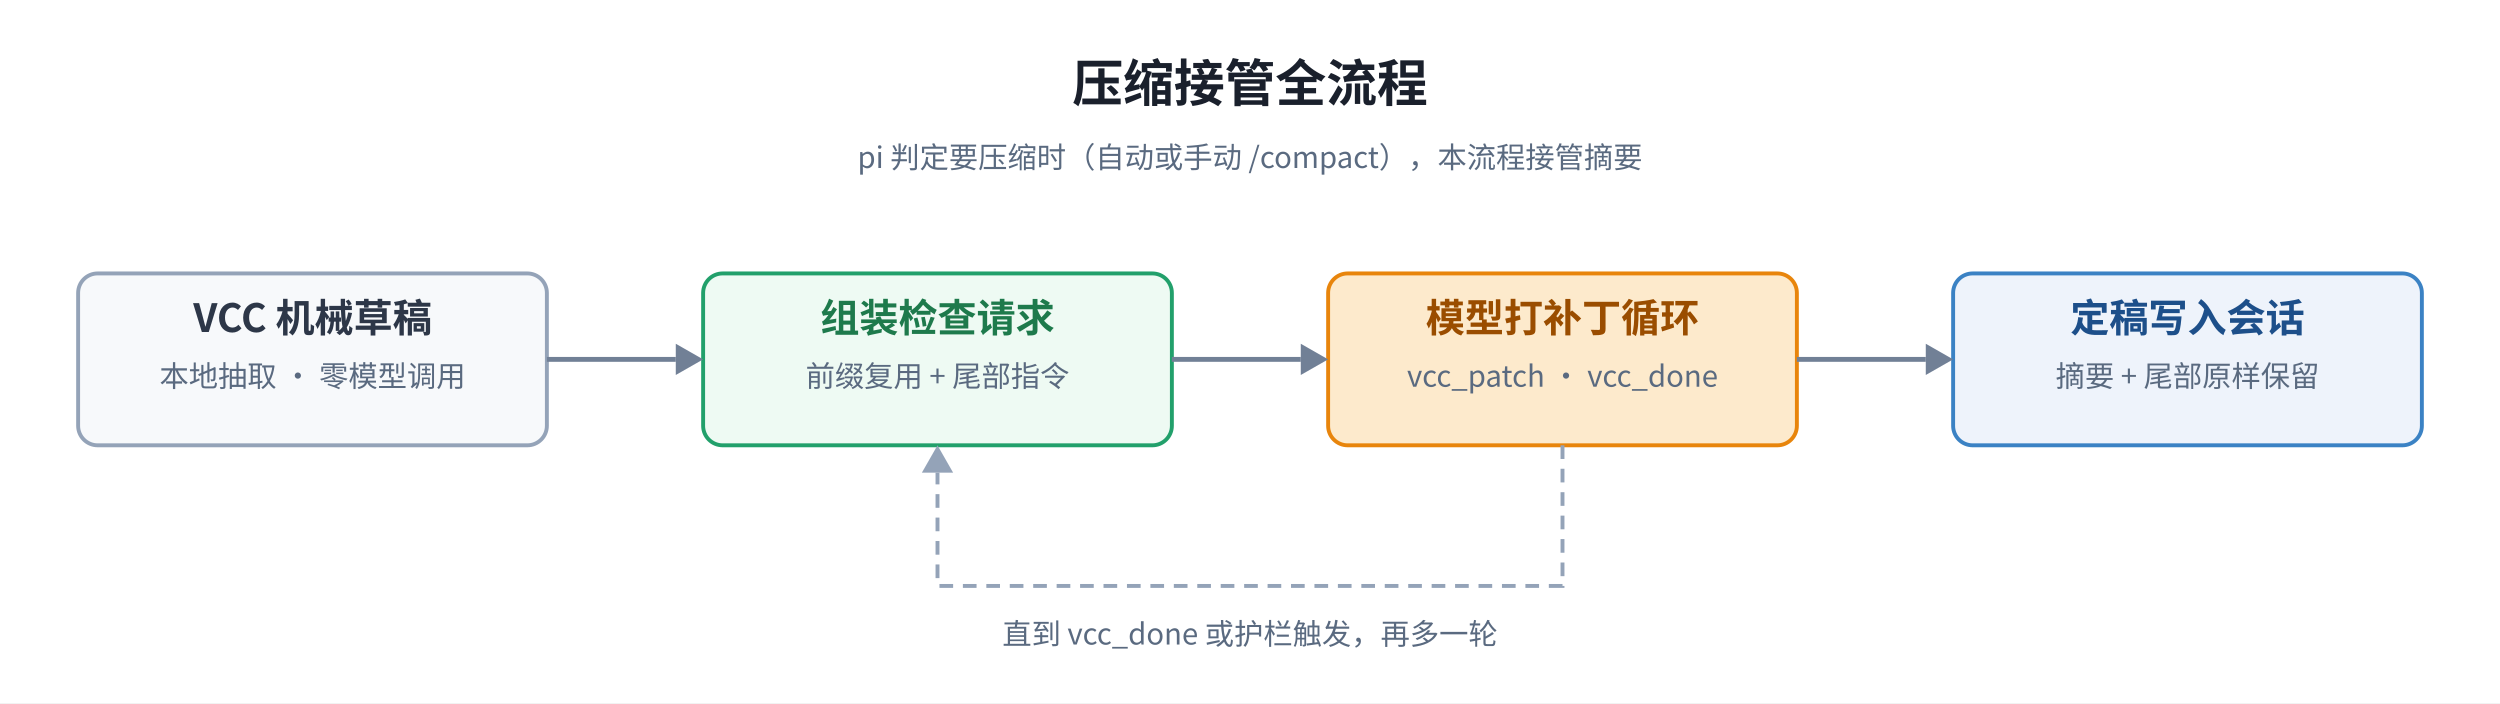
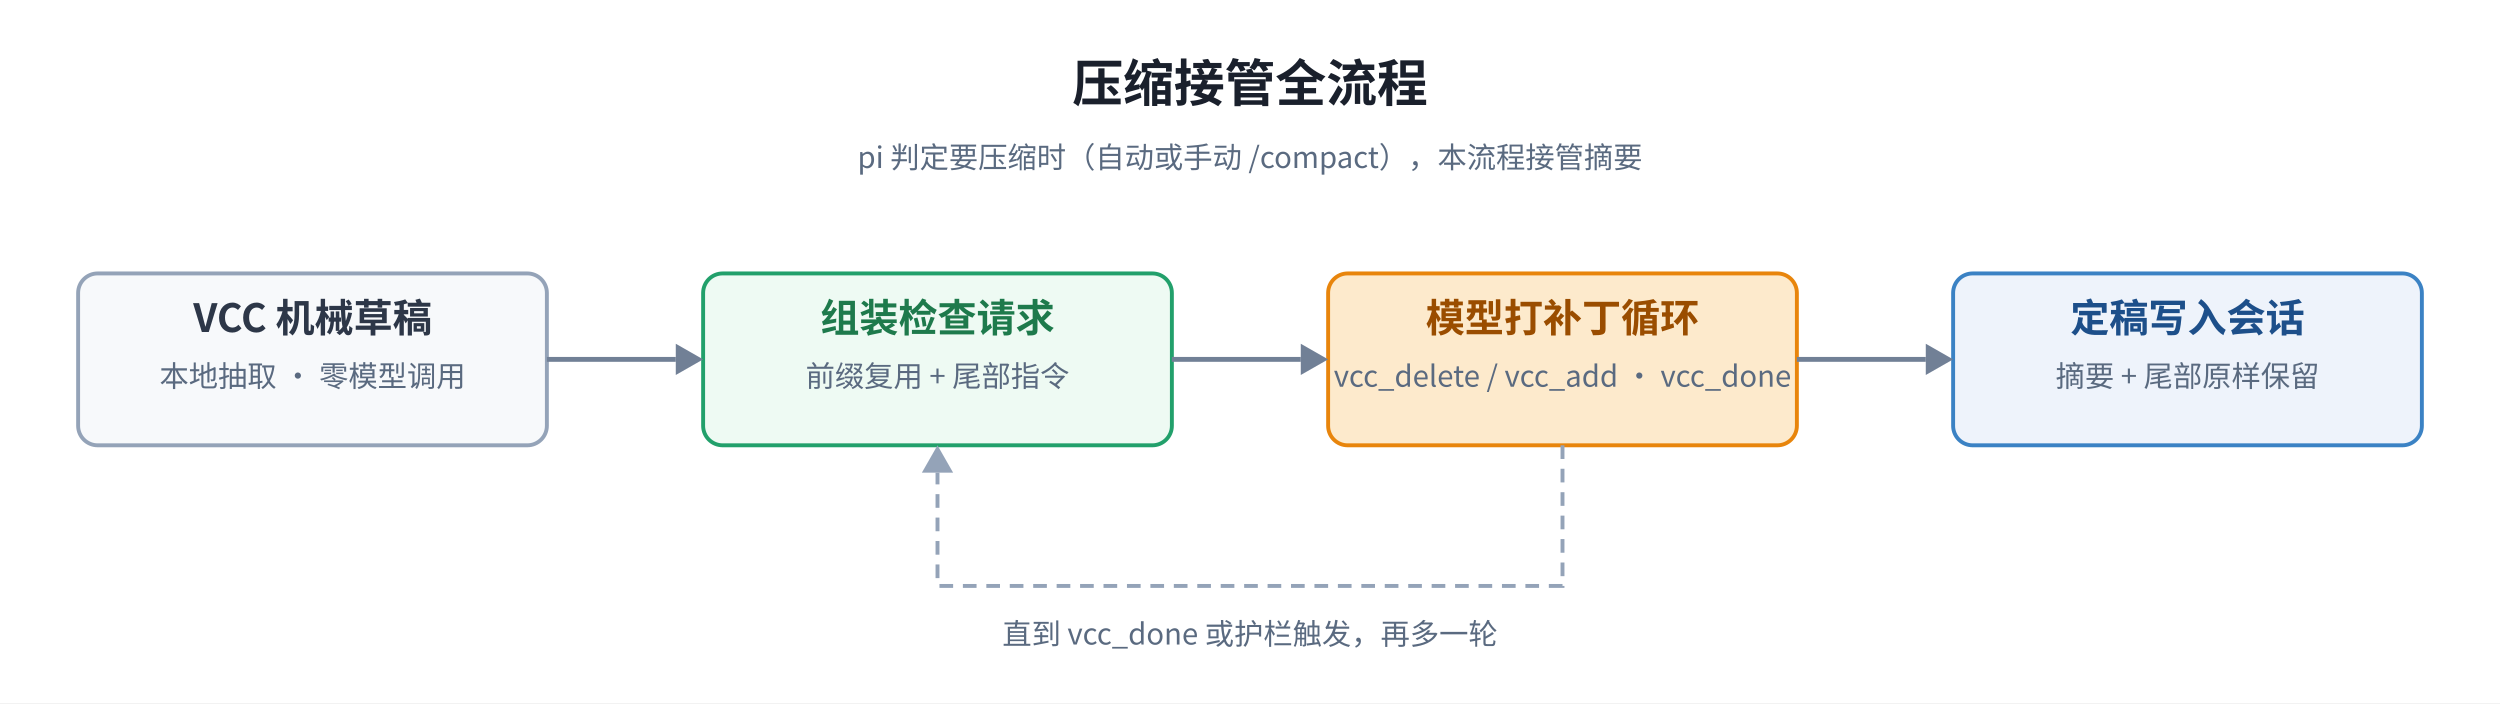
<svg xmlns="http://www.w3.org/2000/svg" viewBox="0 0 1280 360" font-family="'Noto Sans CJK SC','Noto Sans',sans-serif">
  <rect x="0" y="0" width="1280" height="360" fill="#ffffff" />
  <text x="640" y="52" font-size="26" font-weight="bold" fill="#1a202c" text-anchor="middle">压缩接管全流程</text>
  <text x="640" y="86" font-size="15" fill="#5a6a80" text-anchor="middle">pi 判定要压缩时（自动或手动 /compact），本流程接管摘要</text>
  <rect x="40" y="140" width="240" height="88" rx="10" fill="#f7f9fb" stroke="#94a3b8" stroke-width="2" />
  <text x="160" y="170" font-size="20" font-weight="bold" fill="#2d3748" text-anchor="middle">VCC 机械草稿</text>
  <text x="160" y="198" font-size="15" fill="#5a6a80" text-anchor="middle">本地抽取 · 零模型调用</text>
  <rect x="360" y="140" width="240" height="88" rx="10" fill="#eefaf3" stroke="#22a06b" stroke-width="2" />
  <text x="480" y="170" font-size="20" font-weight="bold" fill="#1e7a4c" text-anchor="middle">组装检查请求</text>
  <text x="480" y="198" font-size="15" fill="#5a6a80" text-anchor="middle">前缀复用 + 尾部指令</text>
  <rect x="680" y="140" width="240" height="88" rx="10" fill="#fdeacc" stroke="#e8850c" stroke-width="2" />
  <text x="800" y="170" font-size="20" font-weight="bold" fill="#9a4d00" text-anchor="middle">模型打补丁循环</text>
-   <text x="800" y="198" font-size="15" fill="#5a6a80" text-anchor="middle">vcc_patch · vcc_done</text>
+   <text x="800" y="198" font-size="15" fill="#5a6a80" text-anchor="middle">vcc_delete / vcc_add · vcc_done</text>
  <rect x="1000" y="140" width="240" height="88" rx="10" fill="#eef3fb" stroke="#3b82c4" stroke-width="2" />
  <text x="1120" y="170" font-size="20" font-weight="bold" fill="#1d4f8a" text-anchor="middle">定稿写入会话</text>
  <text x="1120" y="198" font-size="15" fill="#5a6a80" text-anchor="middle">摘要 + 尾部原样保留</text>
  <line x1="280" y1="184" x2="346" y2="184" stroke="#718096" stroke-width="2.5" />
  <polygon points="346,176 346,192 360,184" fill="#718096" />
  <line x1="600" y1="184" x2="666" y2="184" stroke="#718096" stroke-width="2.5" />
  <polygon points="666,176 666,192 680,184" fill="#718096" />
  <line x1="920" y1="184" x2="986" y2="184" stroke="#718096" stroke-width="2.5" />
  <polygon points="986,176 986,192 1000,184" fill="#718096" />
  <path d="M 800,228 L 800,300 L 480,300 L 480,242" fill="none" stroke="#94a3b8" stroke-width="2" stroke-dasharray="7 5" />
  <polygon points="472,242 488,242 480,228" fill="#94a3b8" />
  <text x="640" y="330" font-size="15" fill="#5a6a80" text-anchor="middle">直到 vcc_done 或护栏触发，再多一轮</text>
</svg>
